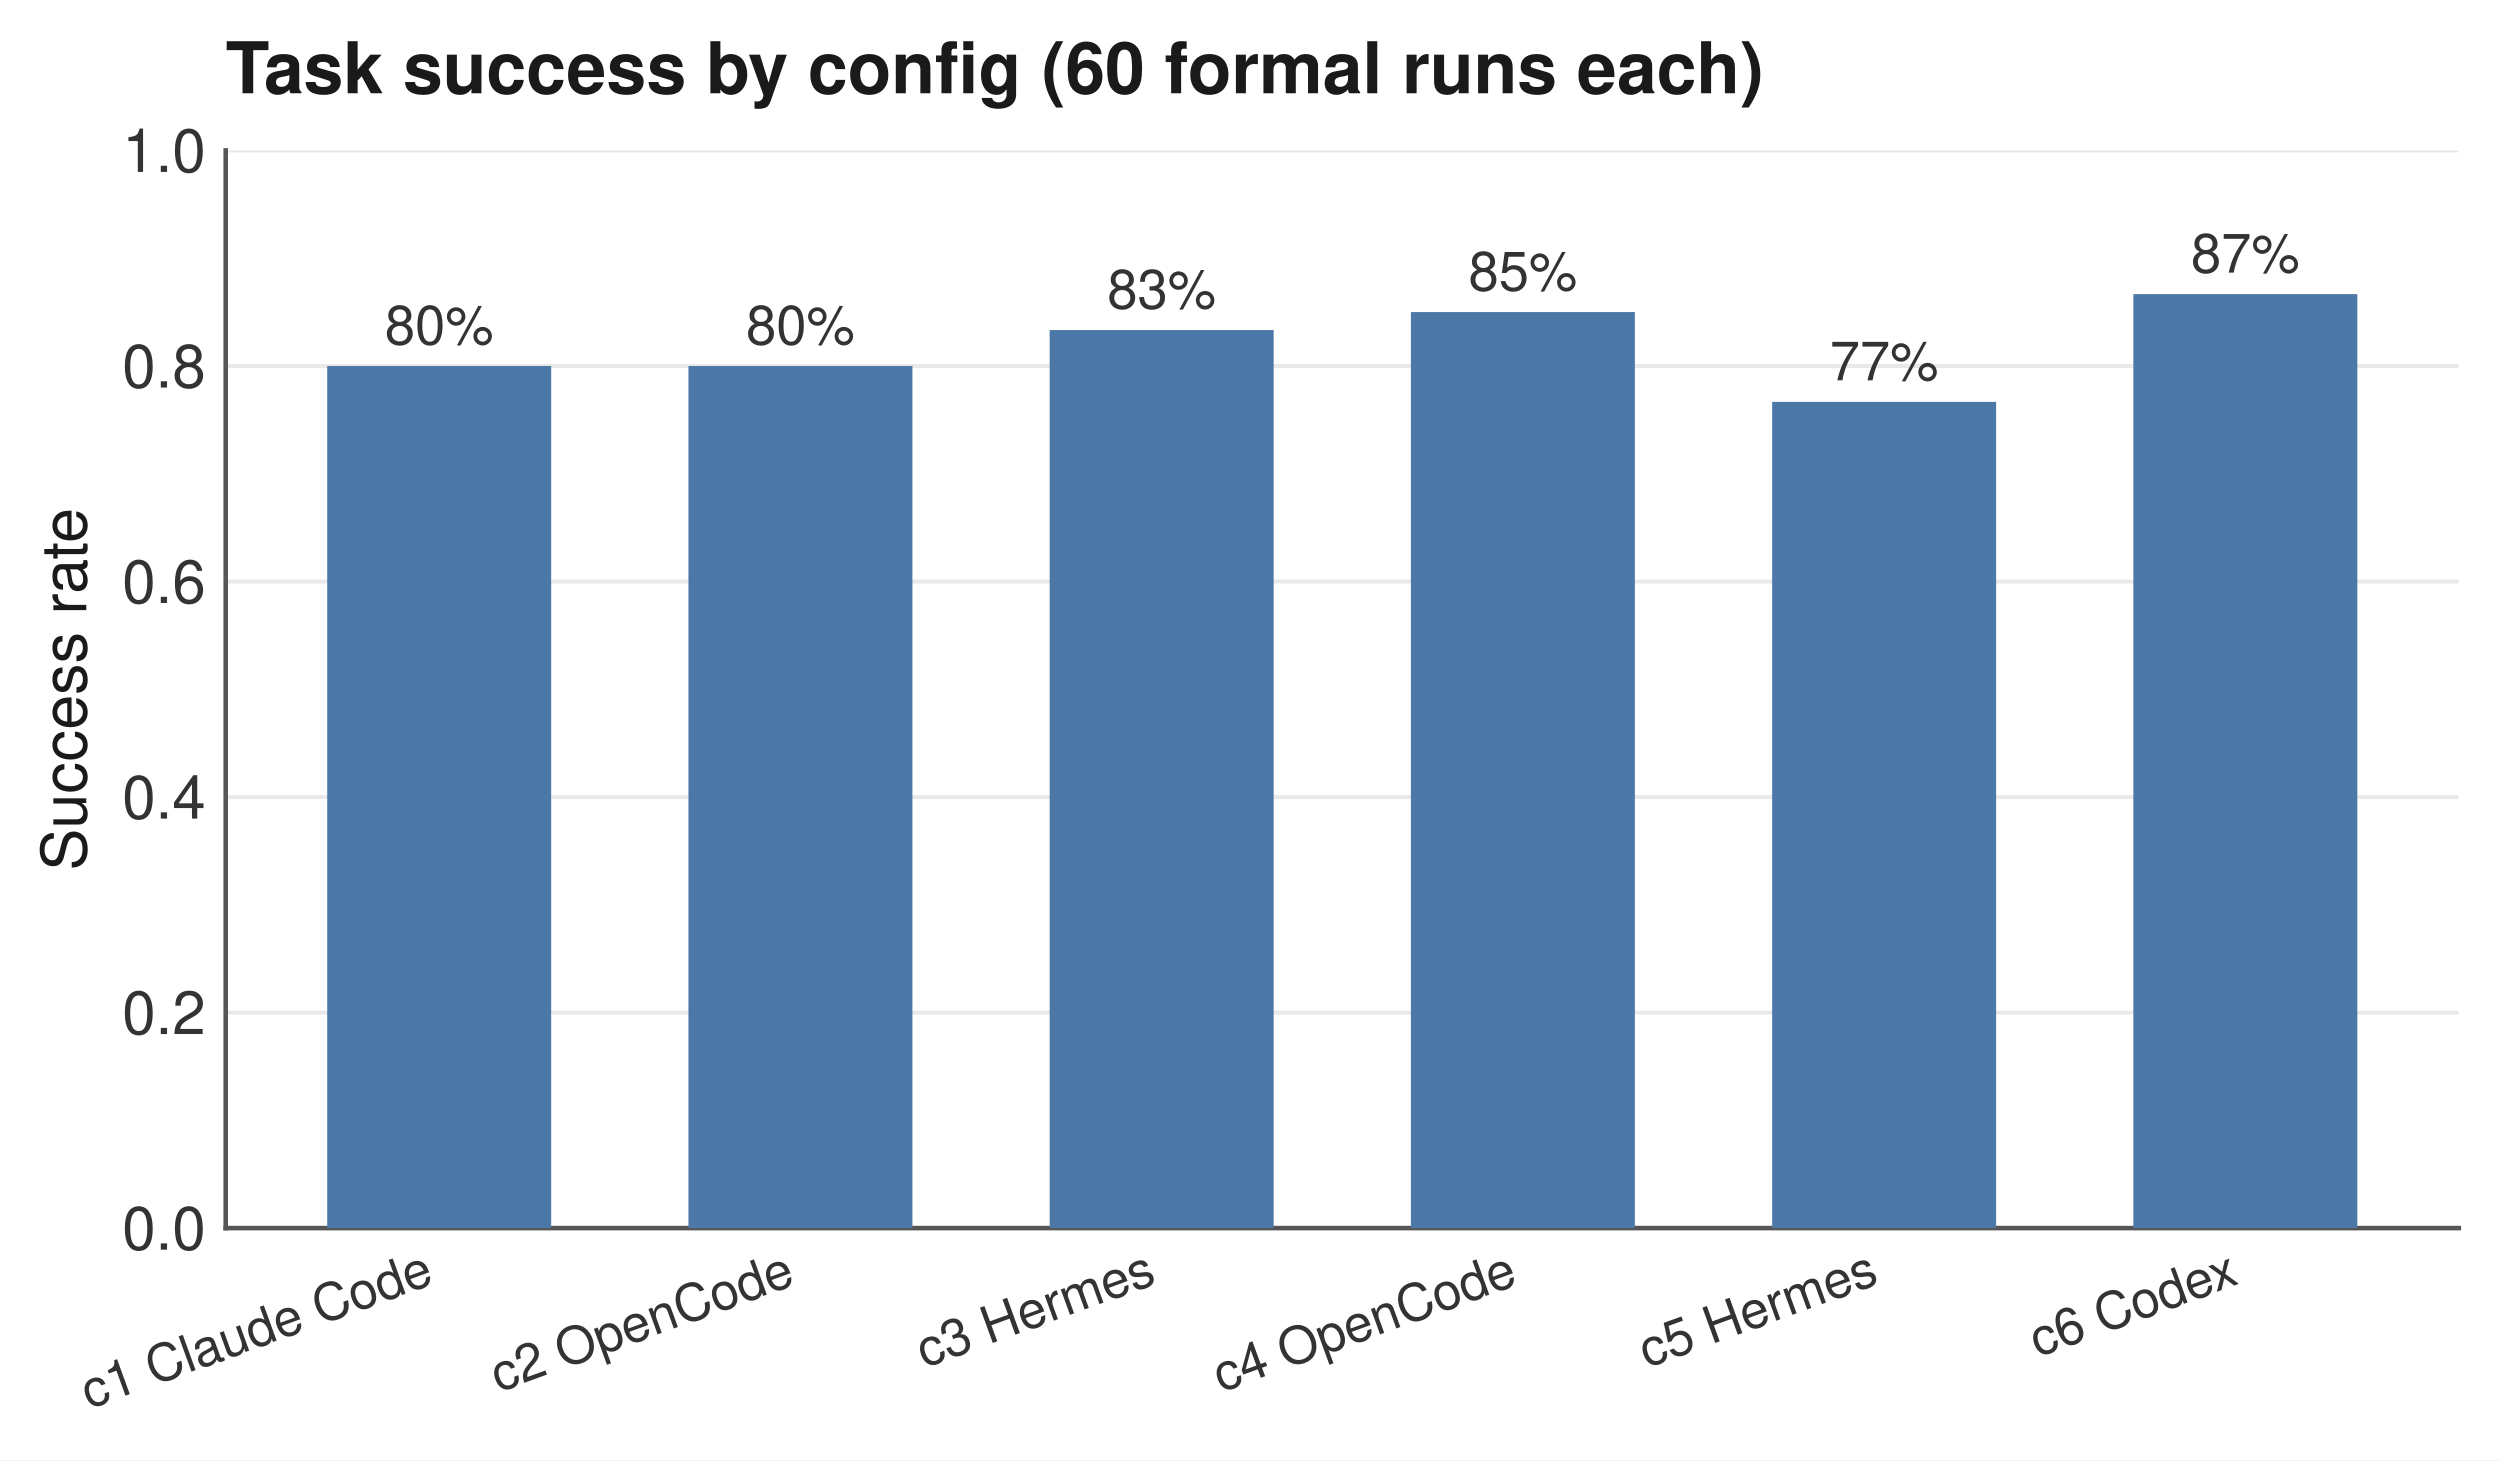
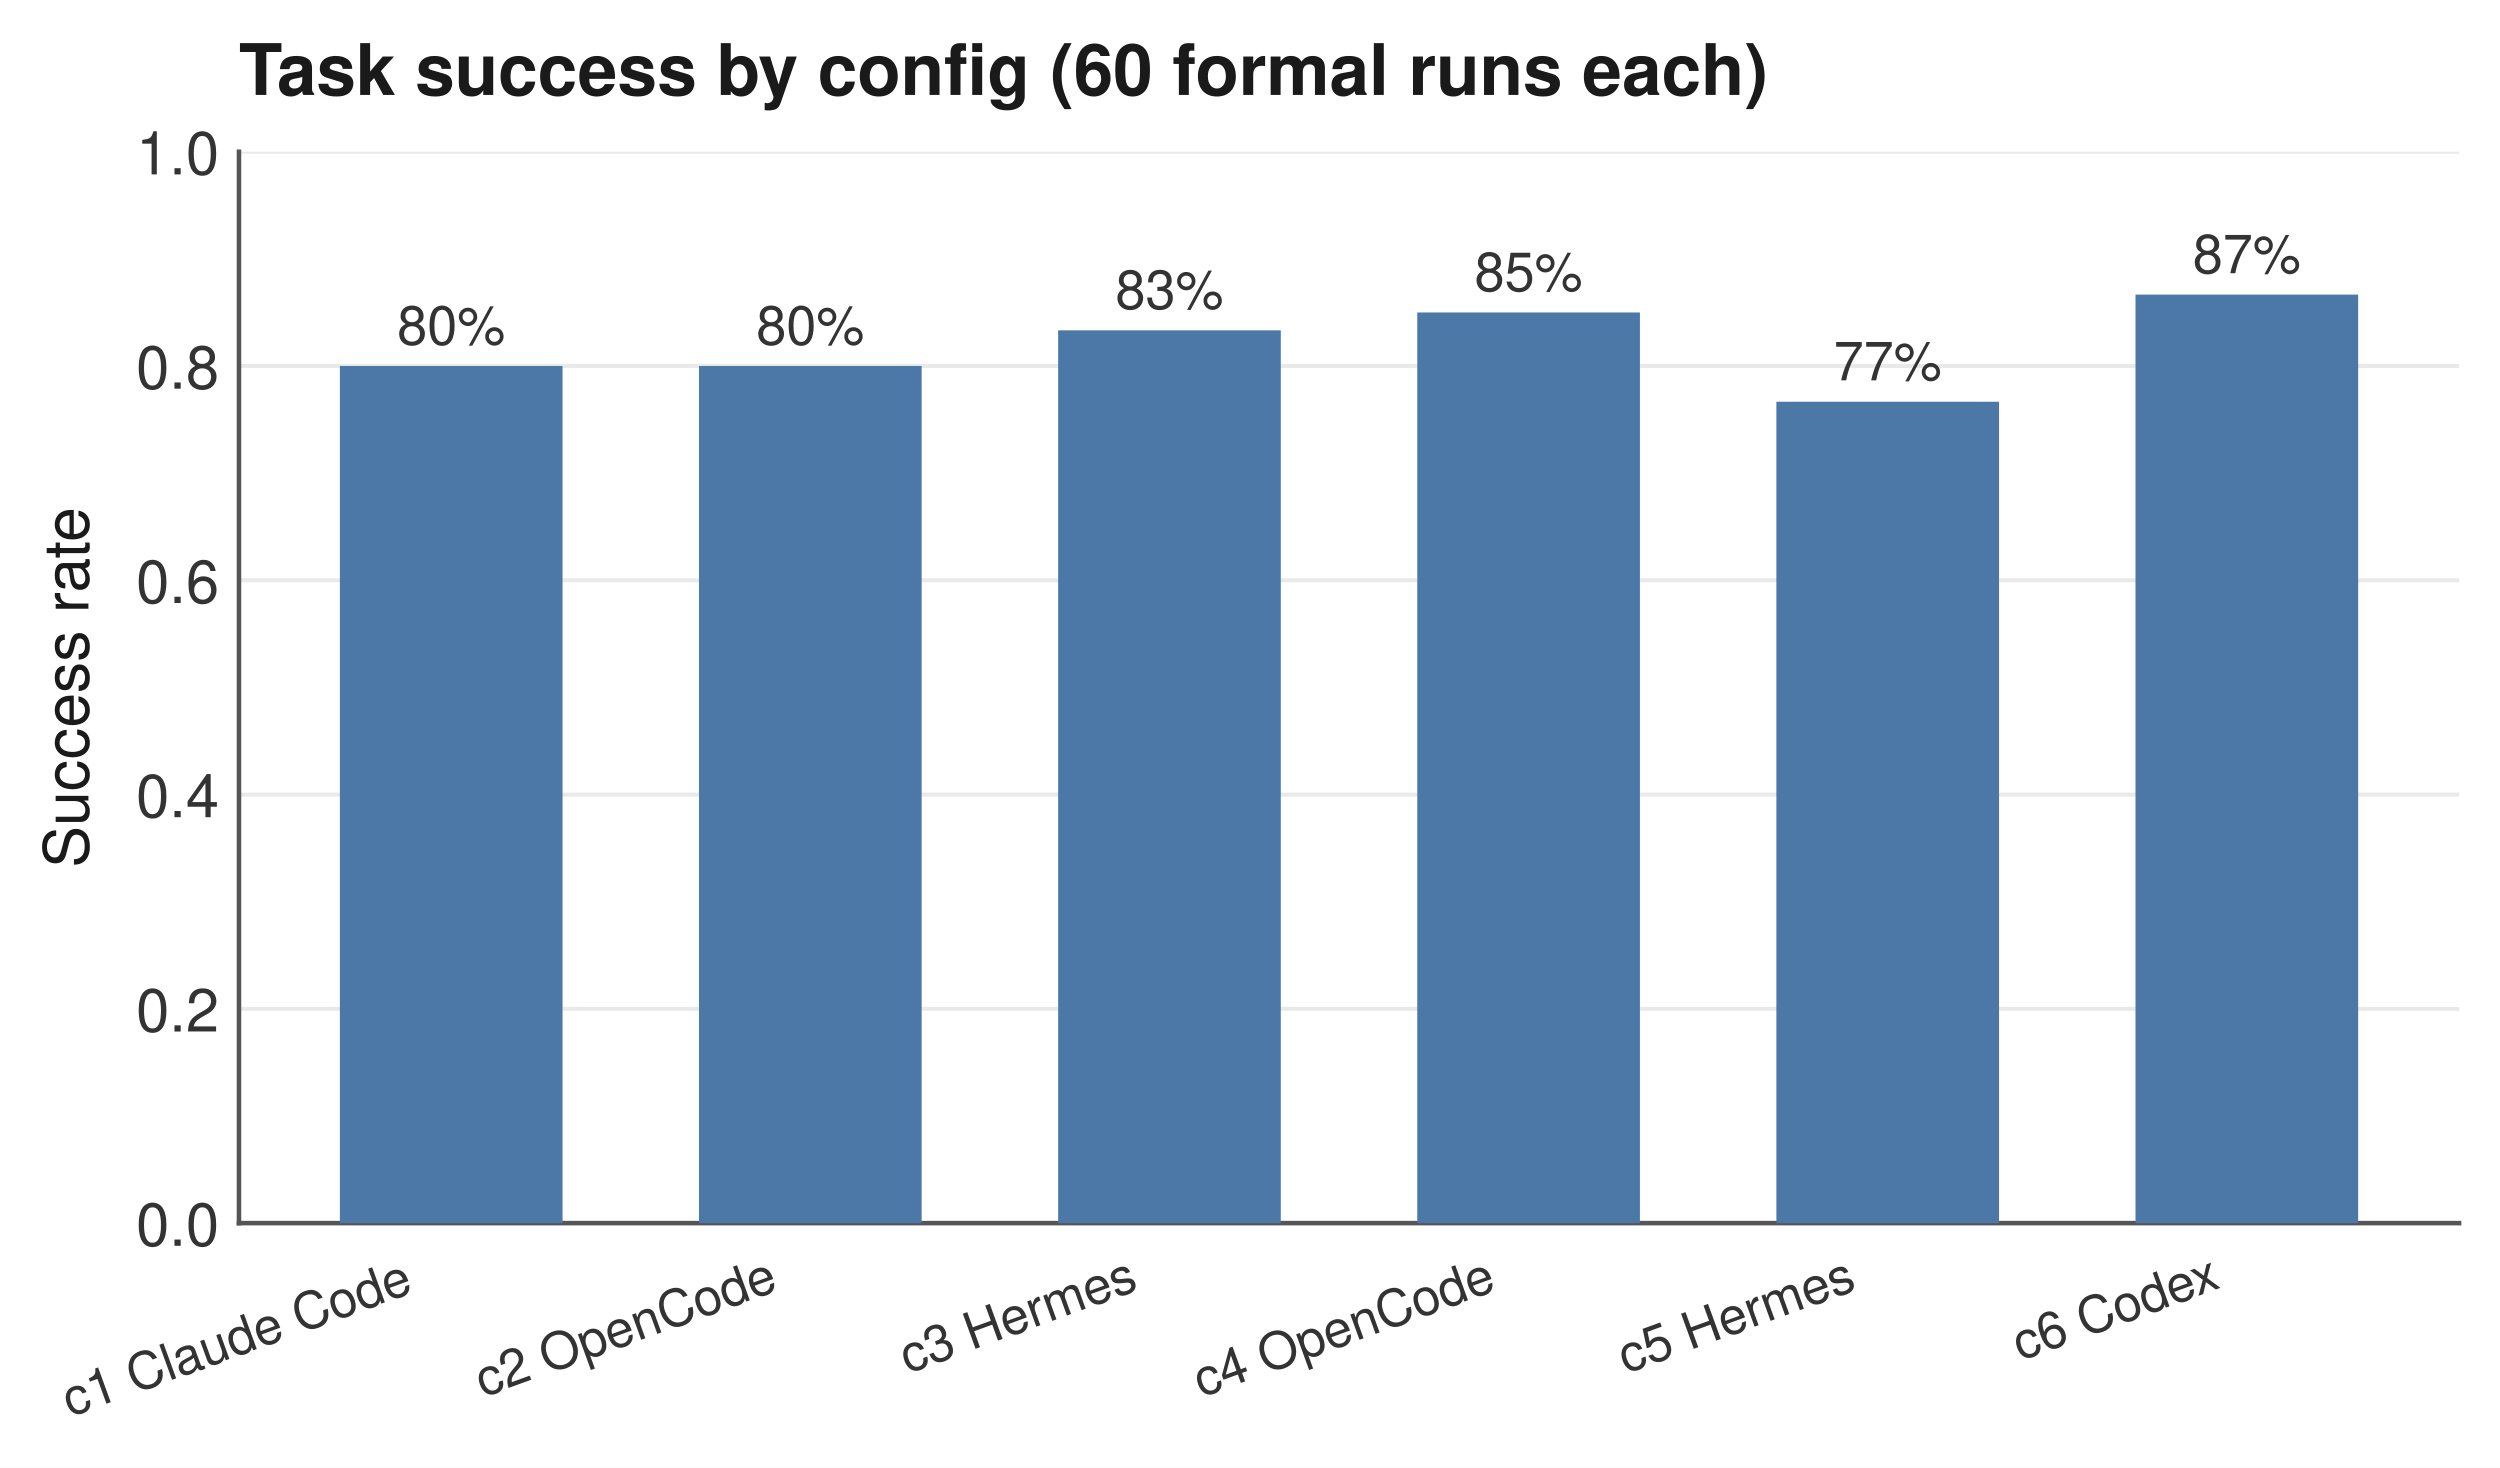
- <svg xmlns="http://www.w3.org/2000/svg" width="437.279pt" height="255.412pt" viewBox="0 0 437.279 255.412" version="1.1">
+ <svg xmlns="http://www.w3.org/2000/svg" width="439.844pt" height="258.258pt" viewBox="0 0 439.844 258.258" version="1.1">
  <defs>
    <style type="text/css">*{stroke-linejoin: round; stroke-linecap: butt}</style>
  </defs>
  <g id="figure_1">
    <g id="patch_1">
-       <path d="M 0 255.412 L 437.279 255.412 L 437.279 0 L 0 0 z " style="fill: #ffffff" />
+       <path d="M 0 258.258 L 439.844 258.258 L 439.844 0 L 0 0 z " style="fill: #ffffff" />
    </g>
    <g id="axes_1">
      <g id="patch_2">
-         <path d="M 39.479 214.809 L 430.079 214.809 L 430.079 26.313 L 39.479 26.313 z " style="fill: #ffffff" />
+         <path d="M 42.044 215.194 L 432.644 215.194 L 432.644 26.698 L 42.044 26.698 z " style="fill: #ffffff" />
      </g>
      <g id="matplotlib.axis_1">
        <g id="xtick_1">
          <g id="line2d_1" />
          <g id="text_1">
-             <text style="font-size: 9px; font-family: 'Helvetica', 'Arial', 'DejaVu Sans', sans-serif; fill: #333333" transform="translate(15.5321 246.4495) rotate(-20)">c1 Claude Code</text>
+             <text style="font-size: 9px; font-family: 'Helvetica', 'Arial', 'DejaVu Sans', sans-serif; fill: #333333" transform="translate(12.31522 249.2989) rotate(-20)">c1 Claude Code</text>
          </g>
        </g>
        <g id="xtick_2">
          <g id="line2d_2" />
          <g id="text_2">
-             <text style="font-size: 9px; font-family: 'Helvetica', 'Arial', 'DejaVu Sans', sans-serif; fill: #333333" transform="translate(87.17674 243.535) rotate(-20)">c2 OpenCode</text>
+             <text style="font-size: 9px; font-family: 'Helvetica', 'Arial', 'DejaVu Sans', sans-serif; fill: #333333" transform="translate(84.96679 245.8527) rotate(-20)">c2 OpenCode</text>
          </g>
        </g>
        <g id="xtick_3">
          <g id="line2d_3" />
          <g id="text_3">
-             <text style="font-size: 9px; font-family: 'Helvetica', 'Arial', 'DejaVu Sans', sans-serif; fill: #333333" transform="translate(161.6611 239.2566) rotate(-20)">c3 Hermes</text>
+             <text style="font-size: 9px; font-family: 'Helvetica', 'Arial', 'DejaVu Sans', sans-serif; fill: #333333" transform="translate(159.6534 241.6659) rotate(-20)">c3 Hermes</text>
          </g>
        </g>
        <g id="xtick_4">
          <g id="line2d_4" />
          <g id="text_4">
-             <text style="font-size: 9px; font-family: 'Helvetica', 'Arial', 'DejaVu Sans', sans-serif; fill: #333333" transform="translate(213.5436 243.535) rotate(-20)">c4 OpenCode</text>
+             <text style="font-size: 9px; font-family: 'Helvetica', 'Arial', 'DejaVu Sans', sans-serif; fill: #333333" transform="translate(211.3337 245.8527) rotate(-20)">c4 OpenCode</text>
          </g>
        </g>
        <g id="xtick_5">
          <g id="line2d_5" />
          <g id="text_5">
-             <text style="font-size: 9px; font-family: 'Helvetica', 'Arial', 'DejaVu Sans', sans-serif; fill: #333333" transform="translate(288.028 239.2566) rotate(-20)">c5 Hermes</text>
+             <text style="font-size: 9px; font-family: 'Helvetica', 'Arial', 'DejaVu Sans', sans-serif; fill: #333333" transform="translate(286.0203 241.6659) rotate(-20)">c5 Hermes</text>
          </g>
        </g>
        <g id="xtick_6">
          <g id="line2d_6" />
          <g id="text_6">
-             <text style="font-size: 9px; font-family: 'Helvetica', 'Arial', 'DejaVu Sans', sans-serif; fill: #333333" transform="translate(356.369 237.3794) rotate(-20)">c6 Codex</text>
+             <text style="font-size: 9px; font-family: 'Helvetica', 'Arial', 'DejaVu Sans', sans-serif; fill: #333333" transform="translate(355.433 239.3987) rotate(-20)">c6 Codex</text>
          </g>
        </g>
      </g>
      <g id="matplotlib.axis_2">
        <g id="ytick_1">
          <g id="line2d_7">
-             <path d="M 39.479 214.809 L 430.079 214.809 " clip-path="url(#p10264e20f7)" style="fill: none; stroke: #e9e9e9; stroke-width: 0.7; stroke-linecap: square" />
+             <path d="M 42.044 215.194 L 432.644 215.194 " clip-path="url(#p9f4a089691)" style="fill: none; stroke: #e9e9e9; stroke-width: 0.7; stroke-linecap: square" />
          </g>
          <g id="line2d_8" />
          <g id="text_7">
-             <text style="font-size: 10.5px; font-family: 'Helvetica', 'Arial', 'DejaVu Sans', sans-serif; text-anchor: end; fill: #333333" x="35.979" y="218.575" transform="rotate(-0 35.97859 218.5753)">0.0</text>
+             <text style="font-size: 10.5px; font-family: 'Helvetica', 'Arial', 'DejaVu Sans', sans-serif; text-anchor: end; fill: #333333" x="38.544" y="219.183" transform="rotate(-0 38.54422 219.1832)">0.0</text>
          </g>
        </g>
        <g id="ytick_2">
          <g id="line2d_9">
-             <path d="M 39.479 177.11 L 430.079 177.11 " clip-path="url(#p10264e20f7)" style="fill: none; stroke: #e9e9e9; stroke-width: 0.7; stroke-linecap: square" />
+             <path d="M 42.044 177.495 L 432.644 177.495 " clip-path="url(#p9f4a089691)" style="fill: none; stroke: #e9e9e9; stroke-width: 0.7; stroke-linecap: square" />
          </g>
          <g id="line2d_10" />
          <g id="text_8">
-             <text style="font-size: 10.5px; font-family: 'Helvetica', 'Arial', 'DejaVu Sans', sans-serif; text-anchor: end; fill: #333333" x="35.979" y="180.876" transform="rotate(-0 35.97859 180.8761)">0.2</text>
+             <text style="font-size: 10.5px; font-family: 'Helvetica', 'Arial', 'DejaVu Sans', sans-serif; text-anchor: end; fill: #333333" x="38.544" y="181.484" transform="rotate(-0 38.54422 181.484)">0.2</text>
          </g>
        </g>
        <g id="ytick_3">
          <g id="line2d_11">
-             <path d="M 39.479 139.411 L 430.079 139.411 " clip-path="url(#p10264e20f7)" style="fill: none; stroke: #e9e9e9; stroke-width: 0.7; stroke-linecap: square" />
+             <path d="M 42.044 139.796 L 432.644 139.796 " clip-path="url(#p9f4a089691)" style="fill: none; stroke: #e9e9e9; stroke-width: 0.7; stroke-linecap: square" />
          </g>
          <g id="line2d_12" />
          <g id="text_9">
-             <text style="font-size: 10.5px; font-family: 'Helvetica', 'Arial', 'DejaVu Sans', sans-serif; text-anchor: end; fill: #333333" x="35.979" y="143.177" transform="rotate(-0 35.97859 143.1769)">0.4</text>
+             <text style="font-size: 10.5px; font-family: 'Helvetica', 'Arial', 'DejaVu Sans', sans-serif; text-anchor: end; fill: #333333" x="38.544" y="143.785" transform="rotate(-0 38.54422 143.7848)">0.4</text>
          </g>
        </g>
        <g id="ytick_4">
          <g id="line2d_13">
-             <path d="M 39.479 101.712 L 430.079 101.712 " clip-path="url(#p10264e20f7)" style="fill: none; stroke: #e9e9e9; stroke-width: 0.7; stroke-linecap: square" />
+             <path d="M 42.044 102.096 L 432.644 102.096 " clip-path="url(#p9f4a089691)" style="fill: none; stroke: #e9e9e9; stroke-width: 0.7; stroke-linecap: square" />
          </g>
          <g id="line2d_14" />
          <g id="text_10">
-             <text style="font-size: 10.5px; font-family: 'Helvetica', 'Arial', 'DejaVu Sans', sans-serif; text-anchor: end; fill: #333333" x="35.979" y="105.478" transform="rotate(-0 35.97859 105.4777)">0.6</text>
+             <text style="font-size: 10.5px; font-family: 'Helvetica', 'Arial', 'DejaVu Sans', sans-serif; text-anchor: end; fill: #333333" x="38.544" y="106.086" transform="rotate(-0 38.54422 106.0856)">0.6</text>
          </g>
        </g>
        <g id="ytick_5">
          <g id="line2d_15">
-             <path d="M 39.479 64.012 L 430.079 64.012 " clip-path="url(#p10264e20f7)" style="fill: none; stroke: #e9e9e9; stroke-width: 0.7; stroke-linecap: square" />
+             <path d="M 42.044 64.397 L 432.644 64.397 " clip-path="url(#p9f4a089691)" style="fill: none; stroke: #e9e9e9; stroke-width: 0.7; stroke-linecap: square" />
          </g>
          <g id="line2d_16" />
          <g id="text_11">
-             <text style="font-size: 10.5px; font-family: 'Helvetica', 'Arial', 'DejaVu Sans', sans-serif; text-anchor: end; fill: #333333" x="35.979" y="67.779" transform="rotate(-0 35.97859 67.77854)">0.8</text>
+             <text style="font-size: 10.5px; font-family: 'Helvetica', 'Arial', 'DejaVu Sans', sans-serif; text-anchor: end; fill: #333333" x="38.544" y="68.386" transform="rotate(-0 38.54422 68.38643)">0.8</text>
          </g>
        </g>
        <g id="ytick_6">
          <g id="line2d_17">
-             <path d="M 39.479 26.313 L 430.079 26.313 " clip-path="url(#p10264e20f7)" style="fill: none; stroke: #e9e9e9; stroke-width: 0.7; stroke-linecap: square" />
+             <path d="M 42.044 26.698 L 432.644 26.698 " clip-path="url(#p9f4a089691)" style="fill: none; stroke: #e9e9e9; stroke-width: 0.7; stroke-linecap: square" />
          </g>
          <g id="line2d_18" />
          <g id="text_12">
-             <text style="font-size: 10.5px; font-family: 'Helvetica', 'Arial', 'DejaVu Sans', sans-serif; text-anchor: end; fill: #333333" x="35.979" y="30.079" transform="rotate(-0 35.97859 30.07934)">1.0</text>
+             <text style="font-size: 10.5px; font-family: 'Helvetica', 'Arial', 'DejaVu Sans', sans-serif; text-anchor: end; fill: #333333" x="38.544" y="30.687" transform="rotate(-0 38.54422 30.68723)">1.0</text>
          </g>
        </g>
        <g id="text_13">
-           <text style="font-size: 11px; font-family: 'Helvetica', 'Arial', 'DejaVu Sans', sans-serif; text-anchor: middle; fill: #1a1a1a" x="15.091" y="120.561" transform="rotate(-90 15.09078 120.5613)">Success rate</text>
+           <text style="font-size: 11px; font-family: 'Helvetica', 'Arial', 'DejaVu Sans', sans-serif; text-anchor: middle; fill: #1a1a1a" x="15.558" y="120.946" transform="rotate(-90 15.55828 120.946)">Success rate</text>
        </g>
      </g>
      <g id="patch_3">
-         <path d="M 39.479 214.809 L 39.479 26.313 " style="fill: none; stroke: #555555; stroke-width: 0.8; stroke-linejoin: miter; stroke-linecap: square" />
+         <path d="M 42.044 215.194 L 42.044 26.698 " style="fill: none; stroke: #555555; stroke-width: 0.8; stroke-linejoin: miter; stroke-linecap: square" />
      </g>
      <g id="patch_4">
-         <path d="M 39.479 214.809 L 430.079 214.809 " style="fill: none; stroke: #555555; stroke-width: 0.8; stroke-linejoin: miter; stroke-linecap: square" />
+         <path d="M 42.044 215.194 L 432.644 215.194 " style="fill: none; stroke: #555555; stroke-width: 0.8; stroke-linejoin: miter; stroke-linecap: square" />
      </g>
      <g id="patch_5">
-         <path d="M 57.233 214.809 L 96.407 214.809 L 96.407 64.012 L 57.233 64.012 z " clip-path="url(#p10264e20f7)" style="fill: #4c78a8" />
+         <path d="M 59.799 215.194 L 98.972 215.194 L 98.972 64.397 L 59.799 64.397 z " clip-path="url(#p9f4a089691)" style="fill: #4c78a8" />
      </g>
      <g id="patch_6">
-         <path d="M 120.417 214.809 L 159.59 214.809 L 159.59 64.012 L 120.417 64.012 z " clip-path="url(#p10264e20f7)" style="fill: #4c78a8" />
+         <path d="M 122.982 215.194 L 162.156 215.194 L 162.156 64.397 L 122.982 64.397 z " clip-path="url(#p9f4a089691)" style="fill: #4c78a8" />
      </g>
      <g id="patch_7">
-         <path d="M 183.6 214.809 L 222.774 214.809 L 222.774 57.729 L 183.6 57.729 z " clip-path="url(#p10264e20f7)" style="fill: #4c78a8" />
+         <path d="M 186.166 215.194 L 225.339 215.194 L 225.339 58.114 L 186.166 58.114 z " clip-path="url(#p9f4a089691)" style="fill: #4c78a8" />
      </g>
      <g id="patch_8">
-         <path d="M 246.783 214.809 L 285.957 214.809 L 285.957 54.588 L 246.783 54.588 z " clip-path="url(#p10264e20f7)" style="fill: #4c78a8" />
+         <path d="M 249.349 215.194 L 288.523 215.194 L 288.523 54.972 L 249.349 54.972 z " clip-path="url(#p9f4a089691)" style="fill: #4c78a8" />
      </g>
      <g id="patch_9">
-         <path d="M 309.967 214.809 L 349.141 214.809 L 349.141 70.296 L 309.967 70.296 z " clip-path="url(#p10264e20f7)" style="fill: #4c78a8" />
+         <path d="M 312.533 215.194 L 351.706 215.194 L 351.706 70.68 L 312.533 70.68 z " clip-path="url(#p9f4a089691)" style="fill: #4c78a8" />
      </g>
      <g id="patch_10">
-         <path d="M 373.15 214.809 L 412.324 214.809 L 412.324 51.446 L 373.15 51.446 z " clip-path="url(#p10264e20f7)" style="fill: #4c78a8" />
+         <path d="M 375.716 215.194 L 414.89 215.194 L 414.89 51.831 L 375.716 51.831 z " clip-path="url(#p9f4a089691)" style="fill: #4c78a8" />
      </g>
      <g id="text_14">
-         <text style="font-size: 9.5px; font-family: 'Helvetica', 'Arial', 'DejaVu Sans', sans-serif; text-anchor: middle; fill: #333333" x="76.82" y="60.243" transform="rotate(-0 76.82 60.24256)">80%</text>
+         <text style="font-size: 9.5px; font-family: 'Helvetica', 'Arial', 'DejaVu Sans', sans-serif; text-anchor: middle; fill: #333333" x="79.386" y="60.627" transform="rotate(-0 79.38563 60.62733)">80%</text>
      </g>
      <g id="text_15">
-         <text style="font-size: 9.5px; font-family: 'Helvetica', 'Arial', 'DejaVu Sans', sans-serif; text-anchor: middle; fill: #333333" x="140.003" y="60.243" transform="rotate(-0 140.0034 60.24256)">80%</text>
+         <text style="font-size: 9.5px; font-family: 'Helvetica', 'Arial', 'DejaVu Sans', sans-serif; text-anchor: middle; fill: #333333" x="142.569" y="60.627" transform="rotate(-0 142.5691 60.62733)">80%</text>
      </g>
      <g id="text_16">
-         <text style="font-size: 9.5px; font-family: 'Helvetica', 'Arial', 'DejaVu Sans', sans-serif; text-anchor: middle; fill: #333333" x="203.187" y="53.959" transform="rotate(-0 203.1869 53.95942)">83%</text>
+         <text style="font-size: 9.5px; font-family: 'Helvetica', 'Arial', 'DejaVu Sans', sans-serif; text-anchor: middle; fill: #333333" x="205.753" y="54.344" transform="rotate(-0 205.7525 54.34419)">83%</text>
      </g>
      <g id="text_17">
-         <text style="font-size: 9.5px; font-family: 'Helvetica', 'Arial', 'DejaVu Sans', sans-serif; text-anchor: middle; fill: #333333" x="266.37" y="50.818" transform="rotate(-0 266.3703 50.81776)">85%</text>
+         <text style="font-size: 9.5px; font-family: 'Helvetica', 'Arial', 'DejaVu Sans', sans-serif; text-anchor: middle; fill: #333333" x="268.936" y="51.203" transform="rotate(-0 268.9359 51.20253)">85%</text>
      </g>
      <g id="text_18">
-         <text style="font-size: 9.5px; font-family: 'Helvetica', 'Arial', 'DejaVu Sans', sans-serif; text-anchor: middle; fill: #333333" x="329.554" y="66.526" transform="rotate(-0 329.5537 66.5257)">77%</text>
+         <text style="font-size: 9.5px; font-family: 'Helvetica', 'Arial', 'DejaVu Sans', sans-serif; text-anchor: middle; fill: #333333" x="332.119" y="66.91" transform="rotate(-0 332.1194 66.91046)">77%</text>
      </g>
      <g id="text_19">
-         <text style="font-size: 9.5px; font-family: 'Helvetica', 'Arial', 'DejaVu Sans', sans-serif; text-anchor: middle; fill: #333333" x="392.737" y="47.676" transform="rotate(-0 392.7372 47.6761)">87%</text>
+         <text style="font-size: 9.5px; font-family: 'Helvetica', 'Arial', 'DejaVu Sans', sans-serif; text-anchor: middle; fill: #333333" x="395.303" y="48.061" transform="rotate(-0 395.3028 48.06086)">87%</text>
      </g>
      <g id="text_20">
-         <text style="font-weight: 700; font-size: 12.5px; font-family: 'Helvetica', 'Arial', 'DejaVu Sans', sans-serif; text-anchor: start; fill: #1a1a1a" x="39.479" y="16.313" transform="rotate(-0 39.47859 16.31328)">Task success by config  (60 formal runs each)</text>
+         <text style="font-weight: 700; font-size: 12.5px; font-family: 'Helvetica', 'Arial', 'DejaVu Sans', sans-serif; text-anchor: start; fill: #1a1a1a" x="42.044" y="16.698" transform="rotate(-0 42.04422 16.69805)">Task success by config  (60 formal runs each)</text>
      </g>
    </g>
  </g>
  <defs>
-     <clipPath id="p10264e20f7">
-       <rect x="39.479" y="26.313" width="390.6" height="188.496" />
+     <clipPath id="p9f4a089691">
+       <rect x="42.044" y="26.698" width="390.6" height="188.496" />
    </clipPath>
  </defs>
</svg>
